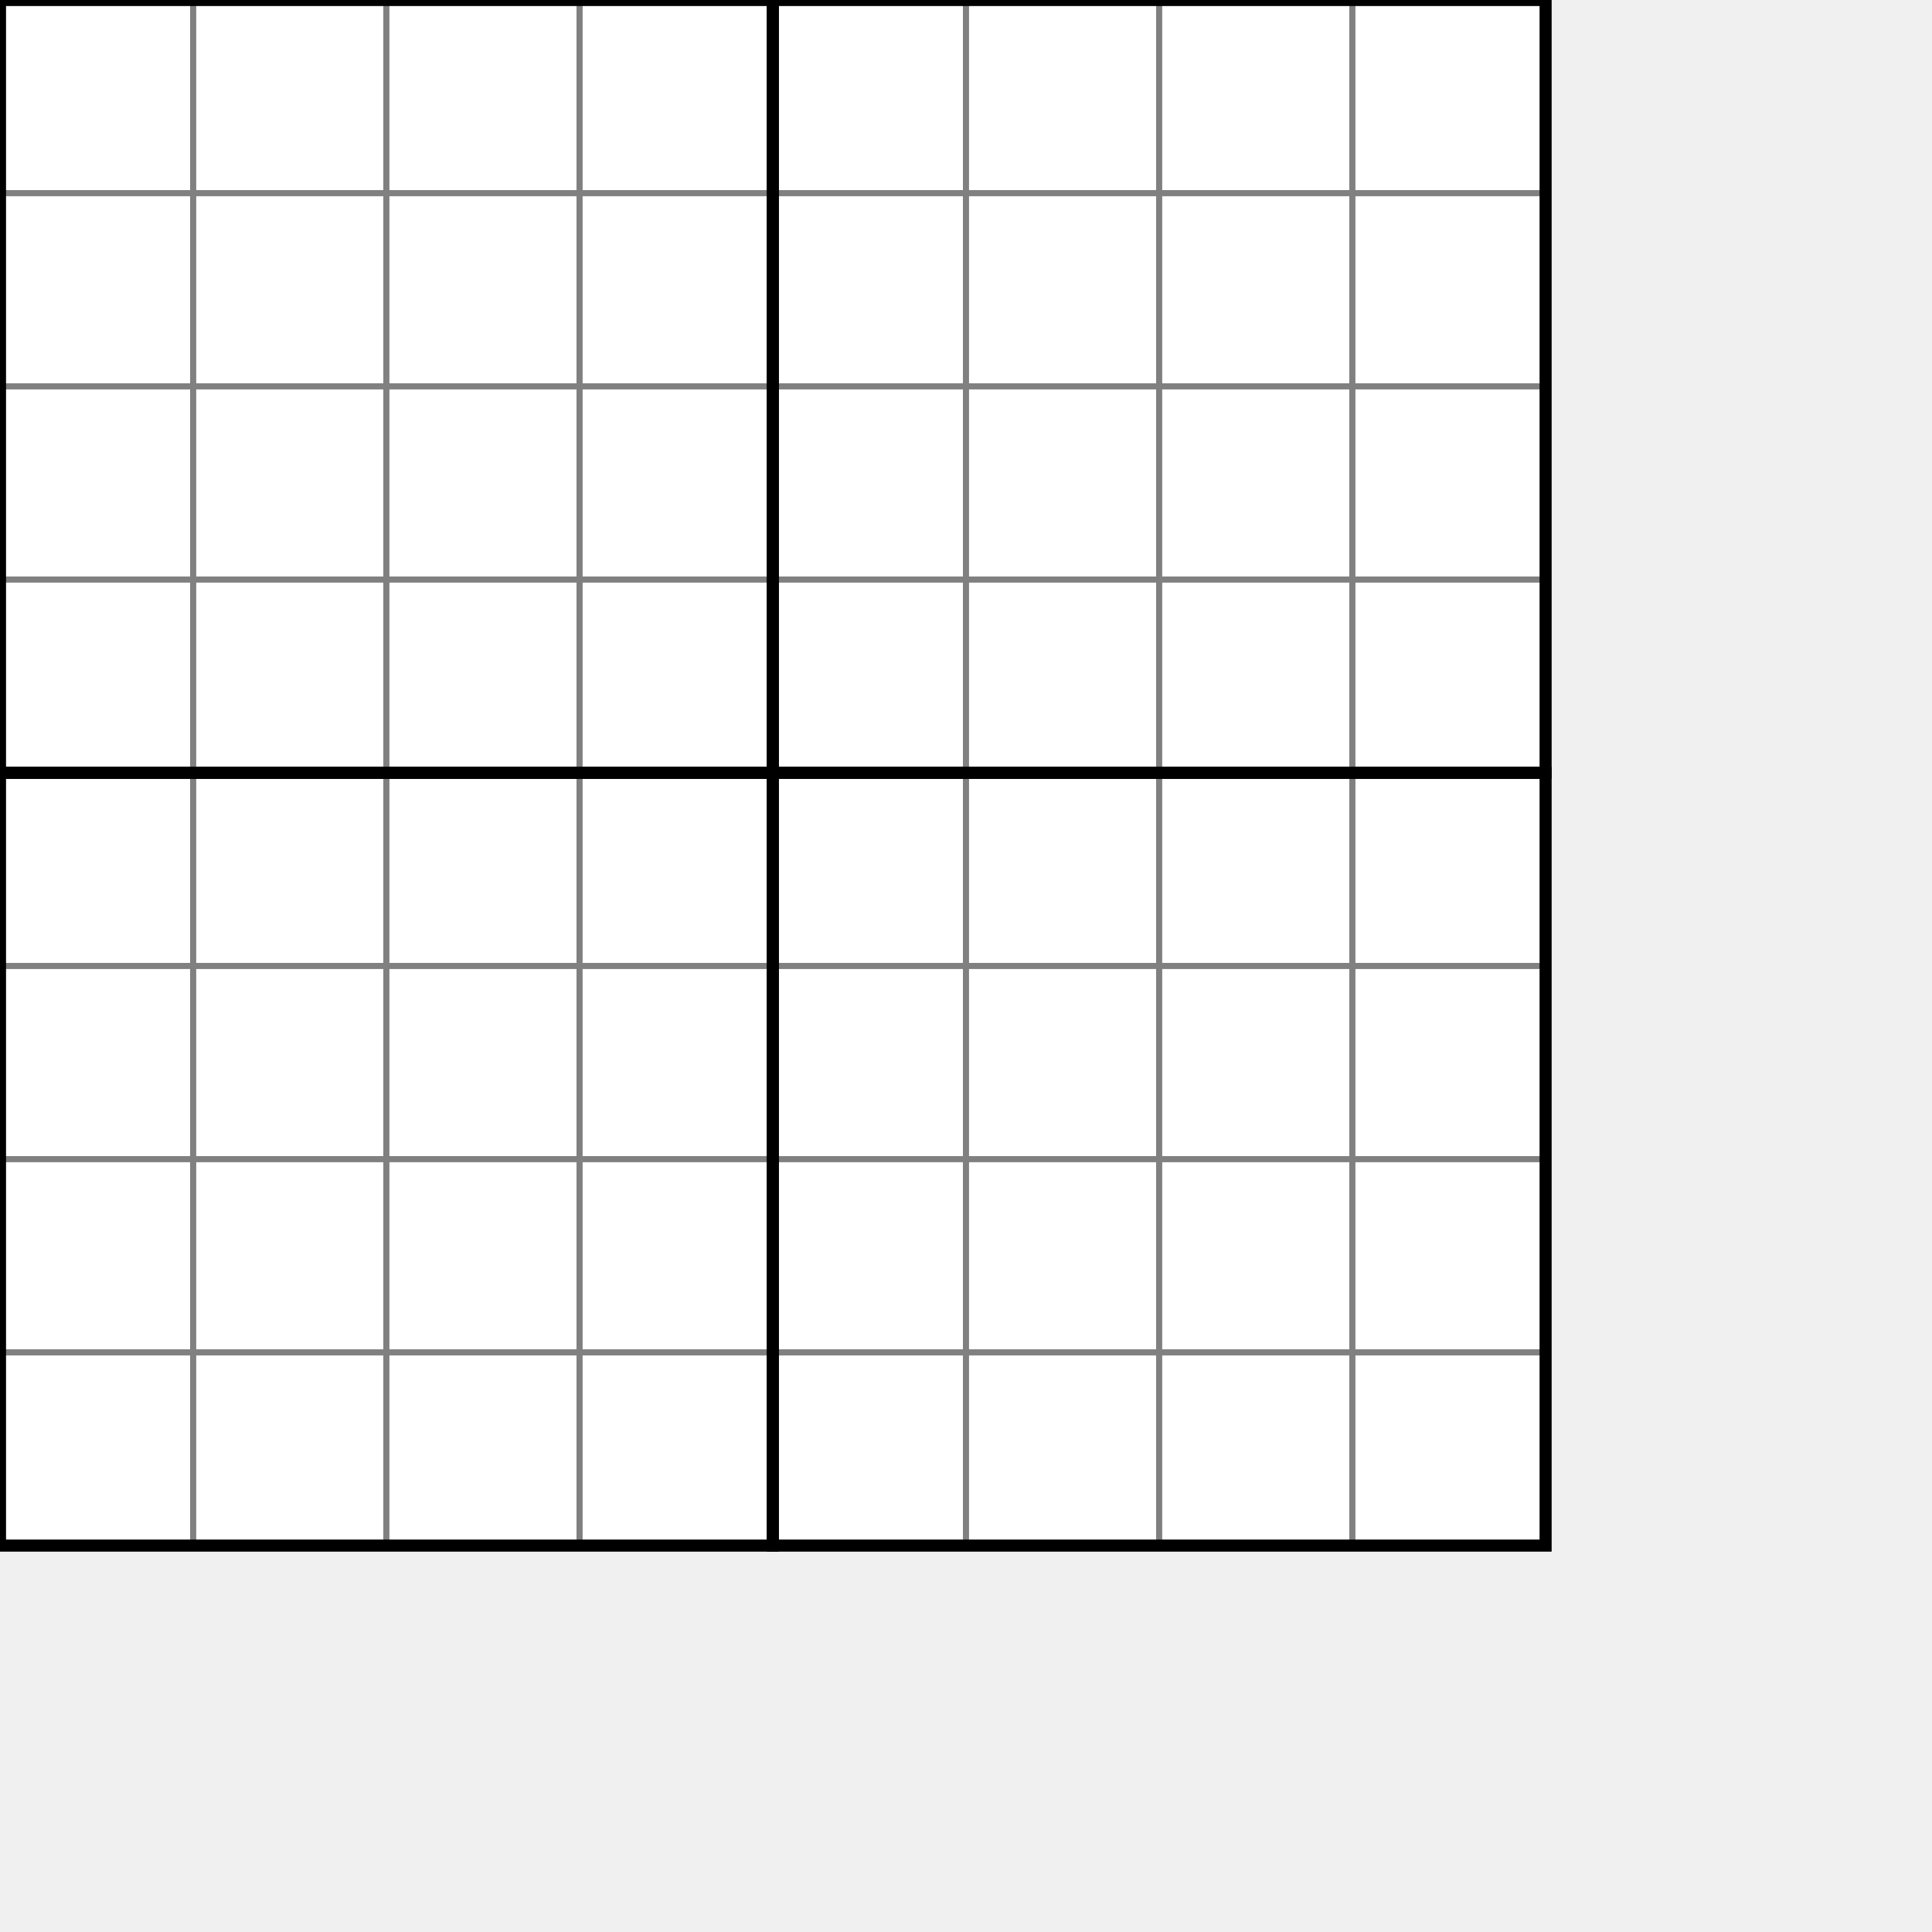
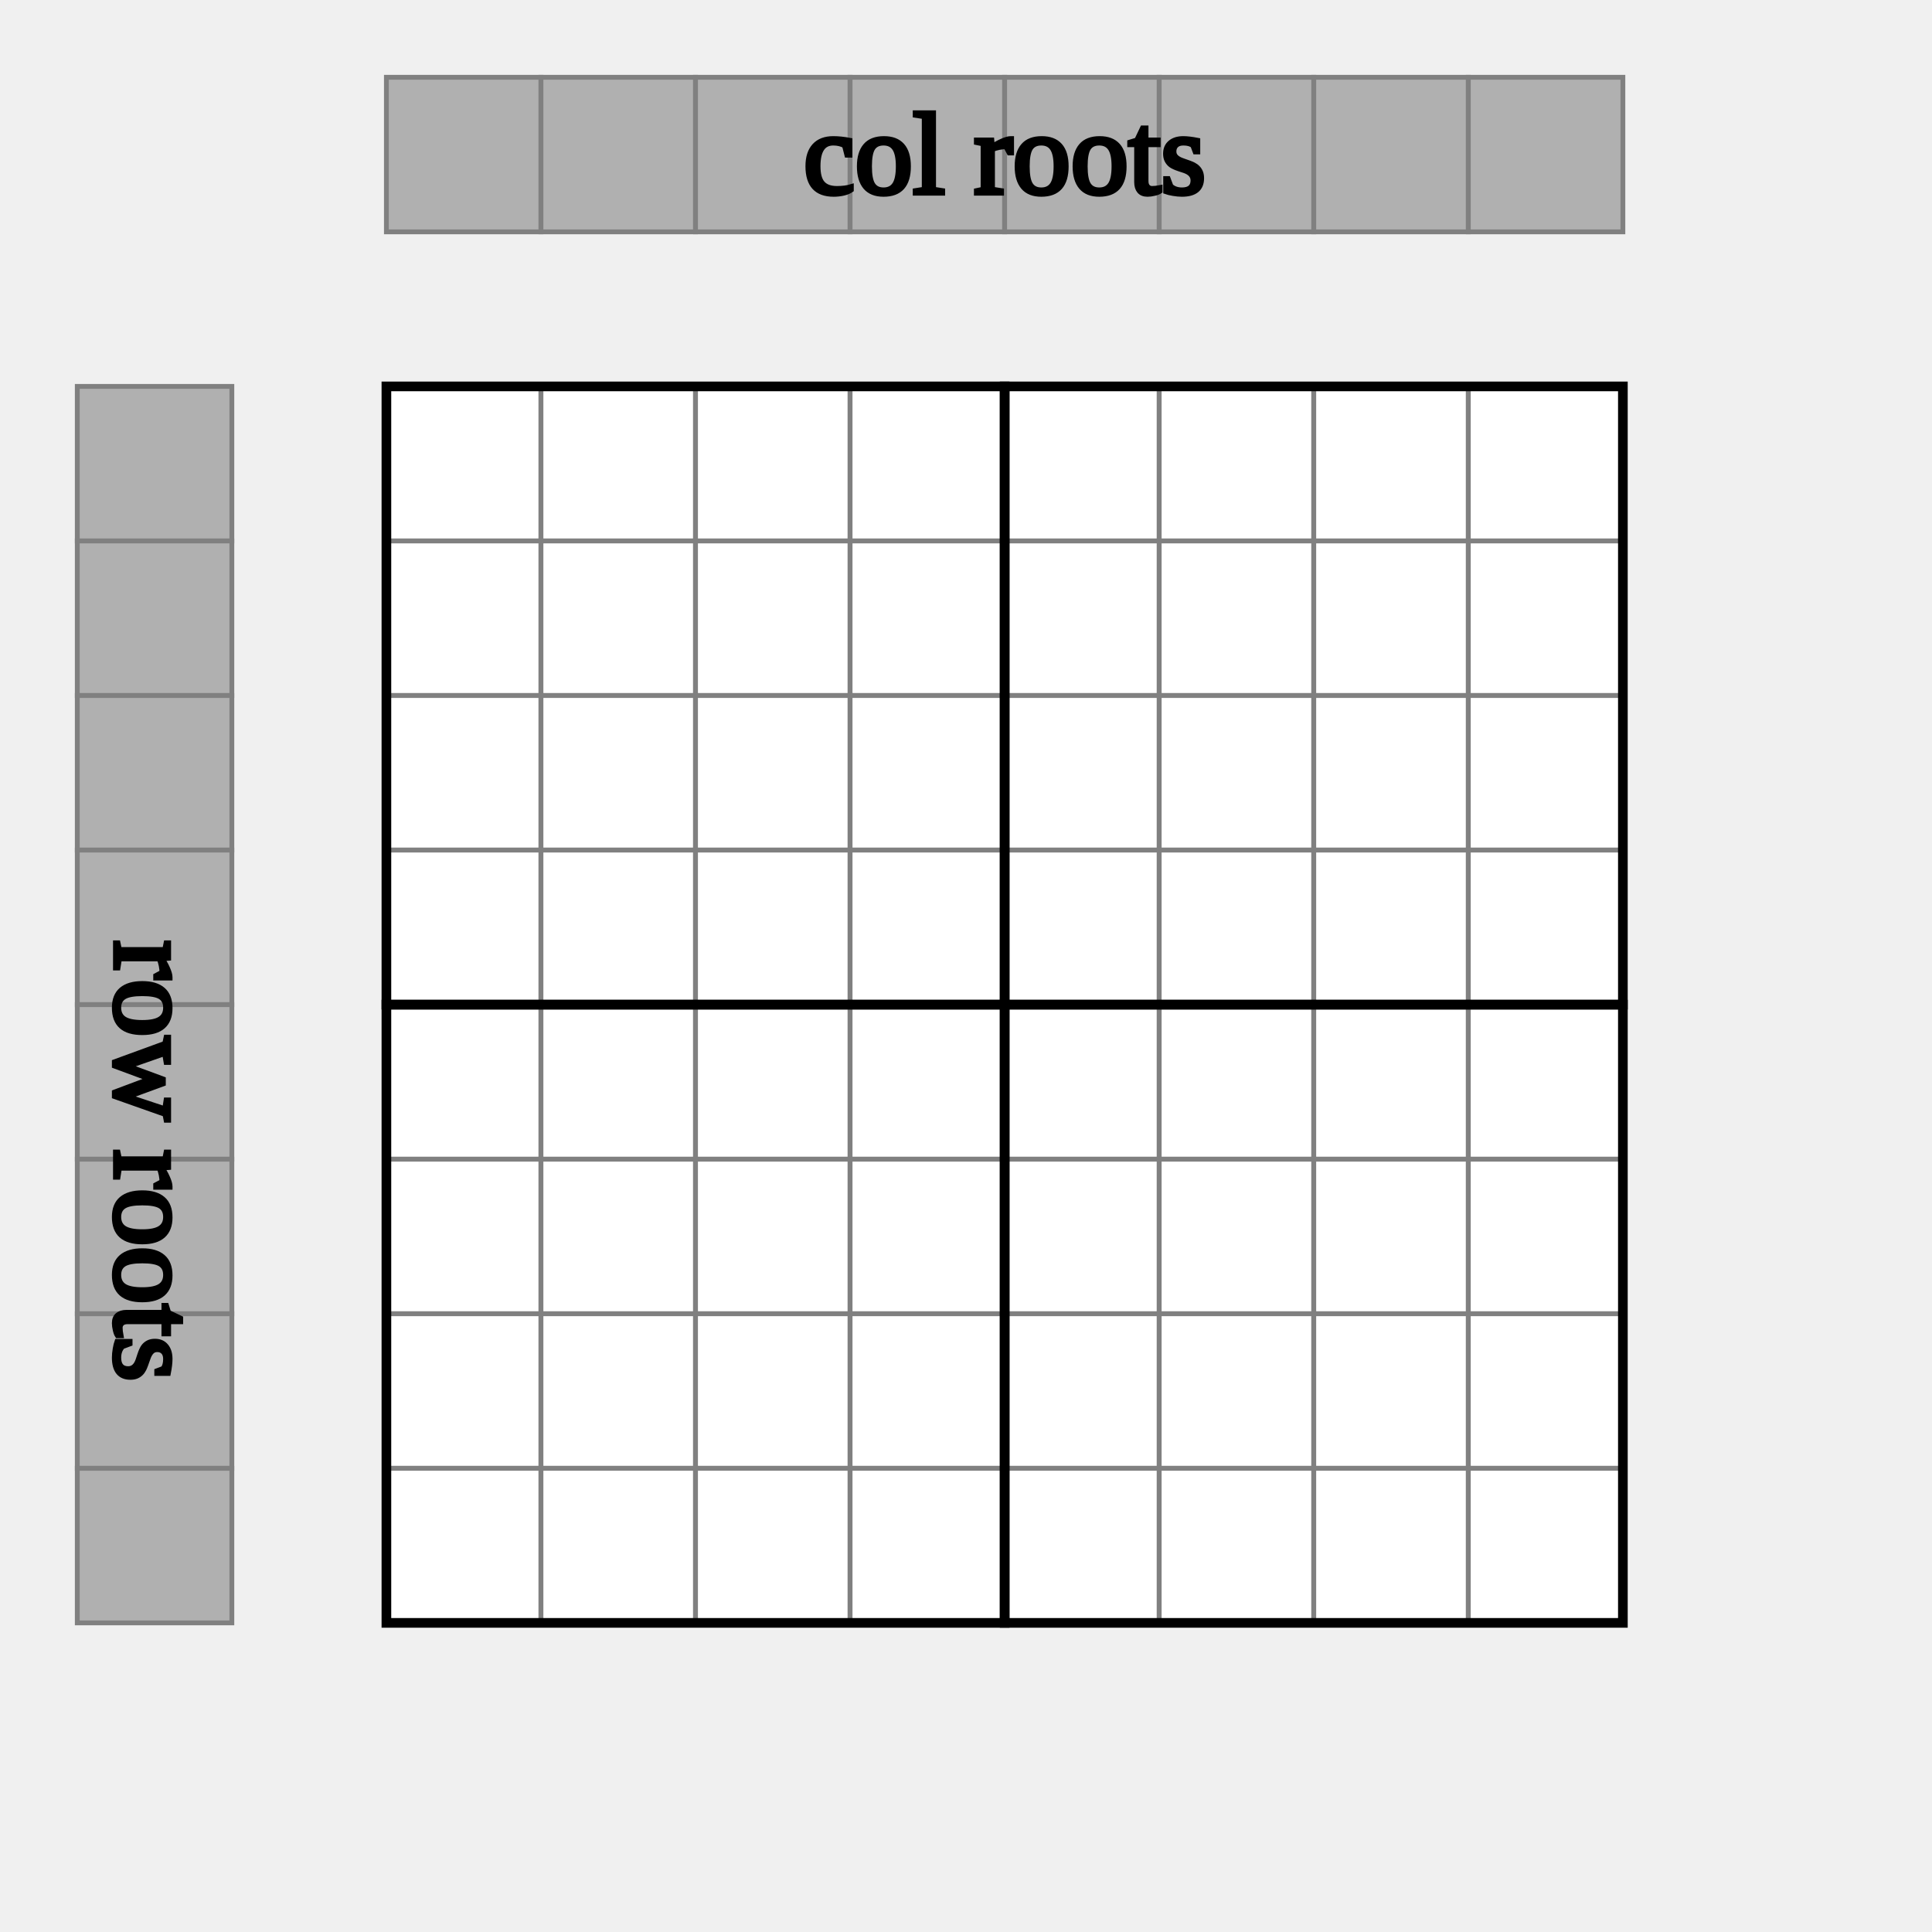
- <svg xmlns="http://www.w3.org/2000/svg" width="320" height="320" viewBox="0 0 320 320">
+ <svg xmlns="http://www.w3.org/2000/svg" width="320" height="320" viewBox="-80 -80 400 400">
  <rect fill="#ffffff" stroke="#808080" x="0" y="0" width="32" height="32" />
  <rect fill="#ffffff" stroke="#808080" x="32" y="0" width="32" height="32" />
  <rect fill="#ffffff" stroke="#808080" x="64" y="0" width="32" height="32" />
  <rect fill="#ffffff" stroke="#808080" x="96" y="0" width="32" height="32" />
  <rect fill="#ffffff" stroke="#808080" x="0" y="32" width="32" height="32" />
  <rect fill="#ffffff" stroke="#808080" x="32" y="32" width="32" height="32" />
  <rect fill="#ffffff" stroke="#808080" x="64" y="32" width="32" height="32" />
  <rect fill="#ffffff" stroke="#808080" x="96" y="32" width="32" height="32" />
  <rect fill="#ffffff" stroke="#808080" x="0" y="64" width="32" height="32" />
  <rect fill="#ffffff" stroke="#808080" x="32" y="64" width="32" height="32" />
  <rect fill="#ffffff" stroke="#808080" x="64" y="64" width="32" height="32" />
  <rect fill="#ffffff" stroke="#808080" x="96" y="64" width="32" height="32" />
  <rect fill="#ffffff" stroke="#808080" x="0" y="96" width="32" height="32" />
  <rect fill="#ffffff" stroke="#808080" x="32" y="96" width="32" height="32" />
  <rect fill="#ffffff" stroke="#808080" x="64" y="96" width="32" height="32" />
  <rect fill="#ffffff" stroke="#808080" x="96" y="96" width="32" height="32" />
  <rect fill="#ffffff" stroke="#808080" x="128" y="0" width="32" height="32" />
  <rect fill="#ffffff" stroke="#808080" x="160" y="0" width="32" height="32" />
  <rect fill="#ffffff" stroke="#808080" x="192" y="0" width="32" height="32" />
  <rect fill="#ffffff" stroke="#808080" x="224" y="0" width="32" height="32" />
  <rect fill="#ffffff" stroke="#808080" x="128" y="32" width="32" height="32" />
  <rect fill="#ffffff" stroke="#808080" x="160" y="32" width="32" height="32" />
  <rect fill="#ffffff" stroke="#808080" x="192" y="32" width="32" height="32" />
  <rect fill="#ffffff" stroke="#808080" x="224" y="32" width="32" height="32" />
  <rect fill="#ffffff" stroke="#808080" x="128" y="64" width="32" height="32" />
  <rect fill="#ffffff" stroke="#808080" x="160" y="64" width="32" height="32" />
  <rect fill="#ffffff" stroke="#808080" x="192" y="64" width="32" height="32" />
  <rect fill="#ffffff" stroke="#808080" x="224" y="64" width="32" height="32" />
  <rect fill="#ffffff" stroke="#808080" x="128" y="96" width="32" height="32" />
  <rect fill="#ffffff" stroke="#808080" x="160" y="96" width="32" height="32" />
  <rect fill="#ffffff" stroke="#808080" x="192" y="96" width="32" height="32" />
  <rect fill="#ffffff" stroke="#808080" x="224" y="96" width="32" height="32" />
  <rect fill="#ffffff" stroke="#808080" x="0" y="128" width="32" height="32" />
  <rect fill="#ffffff" stroke="#808080" x="32" y="128" width="32" height="32" />
  <rect fill="#ffffff" stroke="#808080" x="64" y="128" width="32" height="32" />
  <rect fill="#ffffff" stroke="#808080" x="96" y="128" width="32" height="32" />
  <rect fill="#ffffff" stroke="#808080" x="0" y="160" width="32" height="32" />
  <rect fill="#ffffff" stroke="#808080" x="32" y="160" width="32" height="32" />
  <rect fill="#ffffff" stroke="#808080" x="64" y="160" width="32" height="32" />
  <rect fill="#ffffff" stroke="#808080" x="96" y="160" width="32" height="32" />
  <rect fill="#ffffff" stroke="#808080" x="0" y="192" width="32" height="32" />
  <rect fill="#ffffff" stroke="#808080" x="32" y="192" width="32" height="32" />
  <rect fill="#ffffff" stroke="#808080" x="64" y="192" width="32" height="32" />
  <rect fill="#ffffff" stroke="#808080" x="96" y="192" width="32" height="32" />
  <rect fill="#ffffff" stroke="#808080" x="0" y="224" width="32" height="32" />
  <rect fill="#ffffff" stroke="#808080" x="32" y="224" width="32" height="32" />
  <rect fill="#ffffff" stroke="#808080" x="64" y="224" width="32" height="32" />
  <rect fill="#ffffff" stroke="#808080" x="96" y="224" width="32" height="32" />
  <rect fill="#ffffff" stroke="#808080" x="128" y="128" width="32" height="32" />
  <rect fill="#ffffff" stroke="#808080" x="160" y="128" width="32" height="32" />
  <rect fill="#ffffff" stroke="#808080" x="192" y="128" width="32" height="32" />
  <rect fill="#ffffff" stroke="#808080" x="224" y="128" width="32" height="32" />
  <rect fill="#ffffff" stroke="#808080" x="128" y="160" width="32" height="32" />
  <rect fill="#ffffff" stroke="#808080" x="160" y="160" width="32" height="32" />
  <rect fill="#ffffff" stroke="#808080" x="192" y="160" width="32" height="32" />
  <rect fill="#ffffff" stroke="#808080" x="224" y="160" width="32" height="32" />
  <rect fill="#ffffff" stroke="#808080" x="128" y="192" width="32" height="32" />
  <rect fill="#ffffff" stroke="#808080" x="160" y="192" width="32" height="32" />
  <rect fill="#ffffff" stroke="#808080" x="192" y="192" width="32" height="32" />
  <rect fill="#ffffff" stroke="#808080" x="224" y="192" width="32" height="32" />
  <rect fill="#ffffff" stroke="#808080" x="128" y="224" width="32" height="32" />
  <rect fill="#ffffff" stroke="#808080" x="160" y="224" width="32" height="32" />
  <rect fill="#ffffff" stroke="#808080" x="192" y="224" width="32" height="32" />
  <rect fill="#ffffff" stroke="#808080" x="224" y="224" width="32" height="32" />
  <rect fill="none" stroke="#000000" stroke-width="2" x="0" y="0" width="128" height="128" />
  <rect fill="none" stroke="#000000" stroke-width="2" x="128" y="0" width="128" height="128" />
  <rect fill="none" stroke="#000000" stroke-width="2" x="0" y="128" width="128" height="128" />
  <rect fill="none" stroke="#000000" stroke-width="2" x="128" y="128" width="128" height="128" />
+   <rect fill="#B0B0B0" stroke="#808080" x="-64" y="0" width="32" height="32" />
+   <rect fill="#B0B0B0" stroke="#808080" x="-64" y="32" width="32" height="32" />
+   <rect fill="#B0B0B0" stroke="#808080" x="-64" y="64" width="32" height="32" />
+   <rect fill="#B0B0B0" stroke="#808080" x="-64" y="96" width="32" height="32" />
+   <rect fill="#B0B0B0" stroke="#808080" x="-64" y="128" width="32" height="32" />
+   <rect fill="#B0B0B0" stroke="#808080" x="-64" y="160" width="32" height="32" />
+   <rect fill="#B0B0B0" stroke="#808080" x="-64" y="192" width="32" height="32" />
+   <rect fill="#B0B0B0" stroke="#808080" x="-64" y="224" width="32" height="32" />
+   <text text-anchor="middle" font-size="24" stroke="#000000" x="-48" y="128" style="writing-mode: tb;">row roots</text>
+   <rect fill="#B0B0B0" stroke="#808080" x="0" y="-64" width="32" height="32" />
+   <rect fill="#B0B0B0" stroke="#808080" x="32" y="-64" width="32" height="32" />
+   <rect fill="#B0B0B0" stroke="#808080" x="64" y="-64" width="32" height="32" />
+   <rect fill="#B0B0B0" stroke="#808080" x="96" y="-64" width="32" height="32" />
+   <rect fill="#B0B0B0" stroke="#808080" x="128" y="-64" width="32" height="32" />
+   <rect fill="#B0B0B0" stroke="#808080" x="160" y="-64" width="32" height="32" />
+   <rect fill="#B0B0B0" stroke="#808080" x="192" y="-64" width="32" height="32" />
+   <rect fill="#B0B0B0" stroke="#808080" x="224" y="-64" width="32" height="32" />
+   <text text-anchor="middle" font-size="24" stroke="#000000" x="128" y="-40">col roots</text>
</svg>
